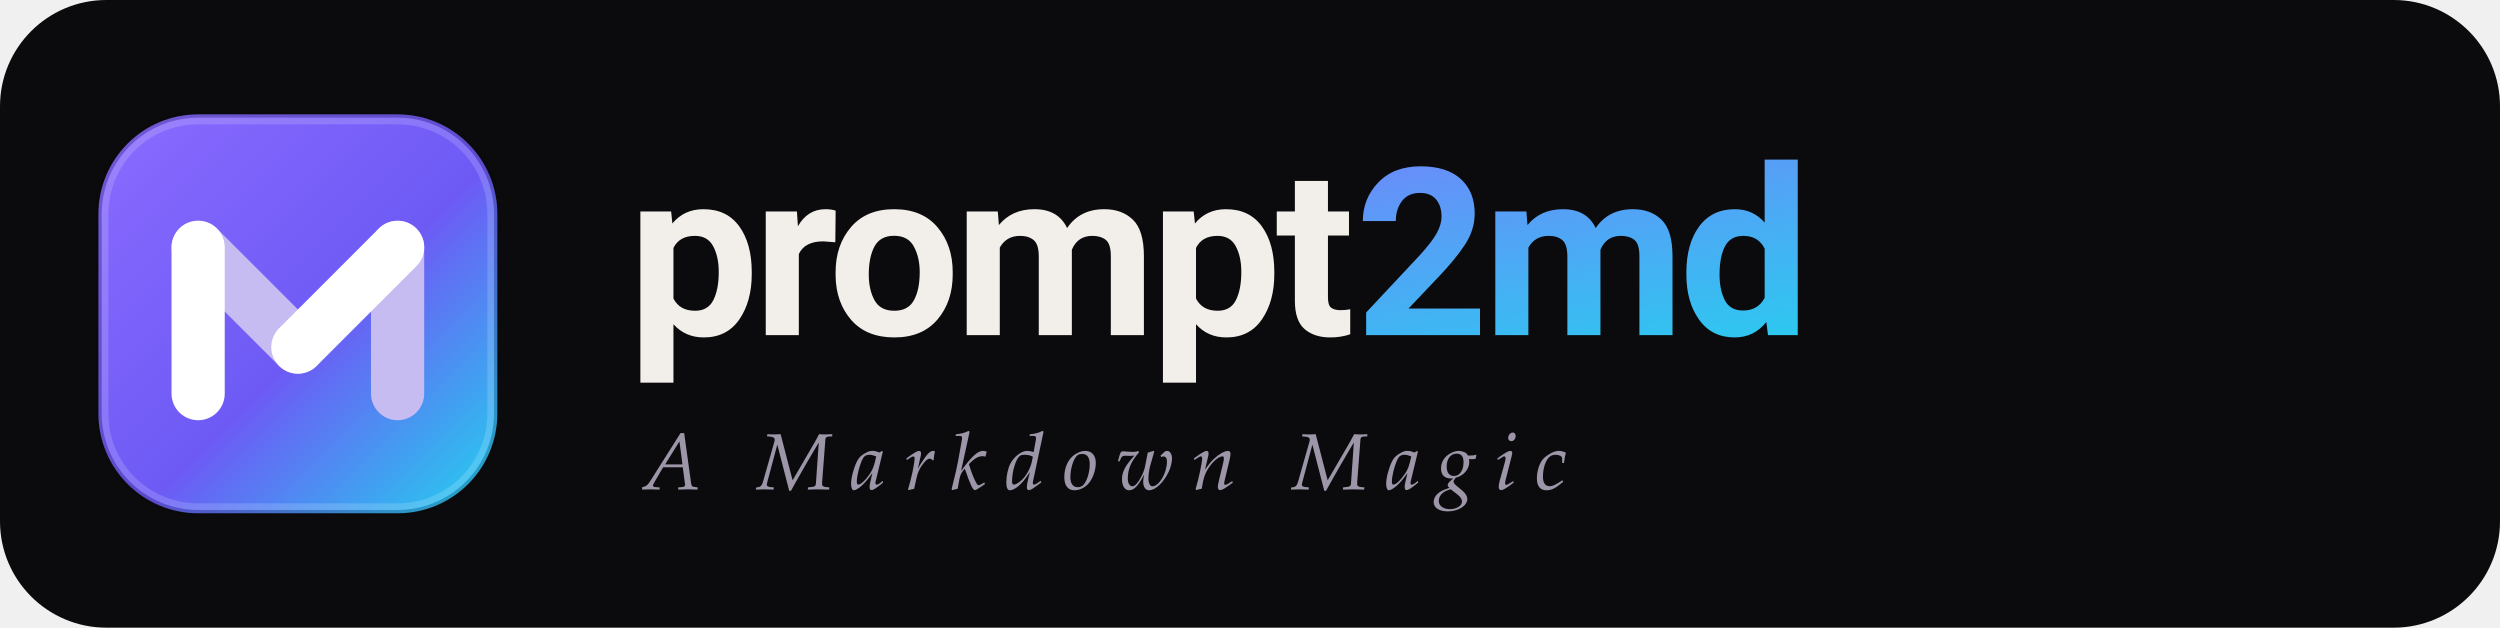
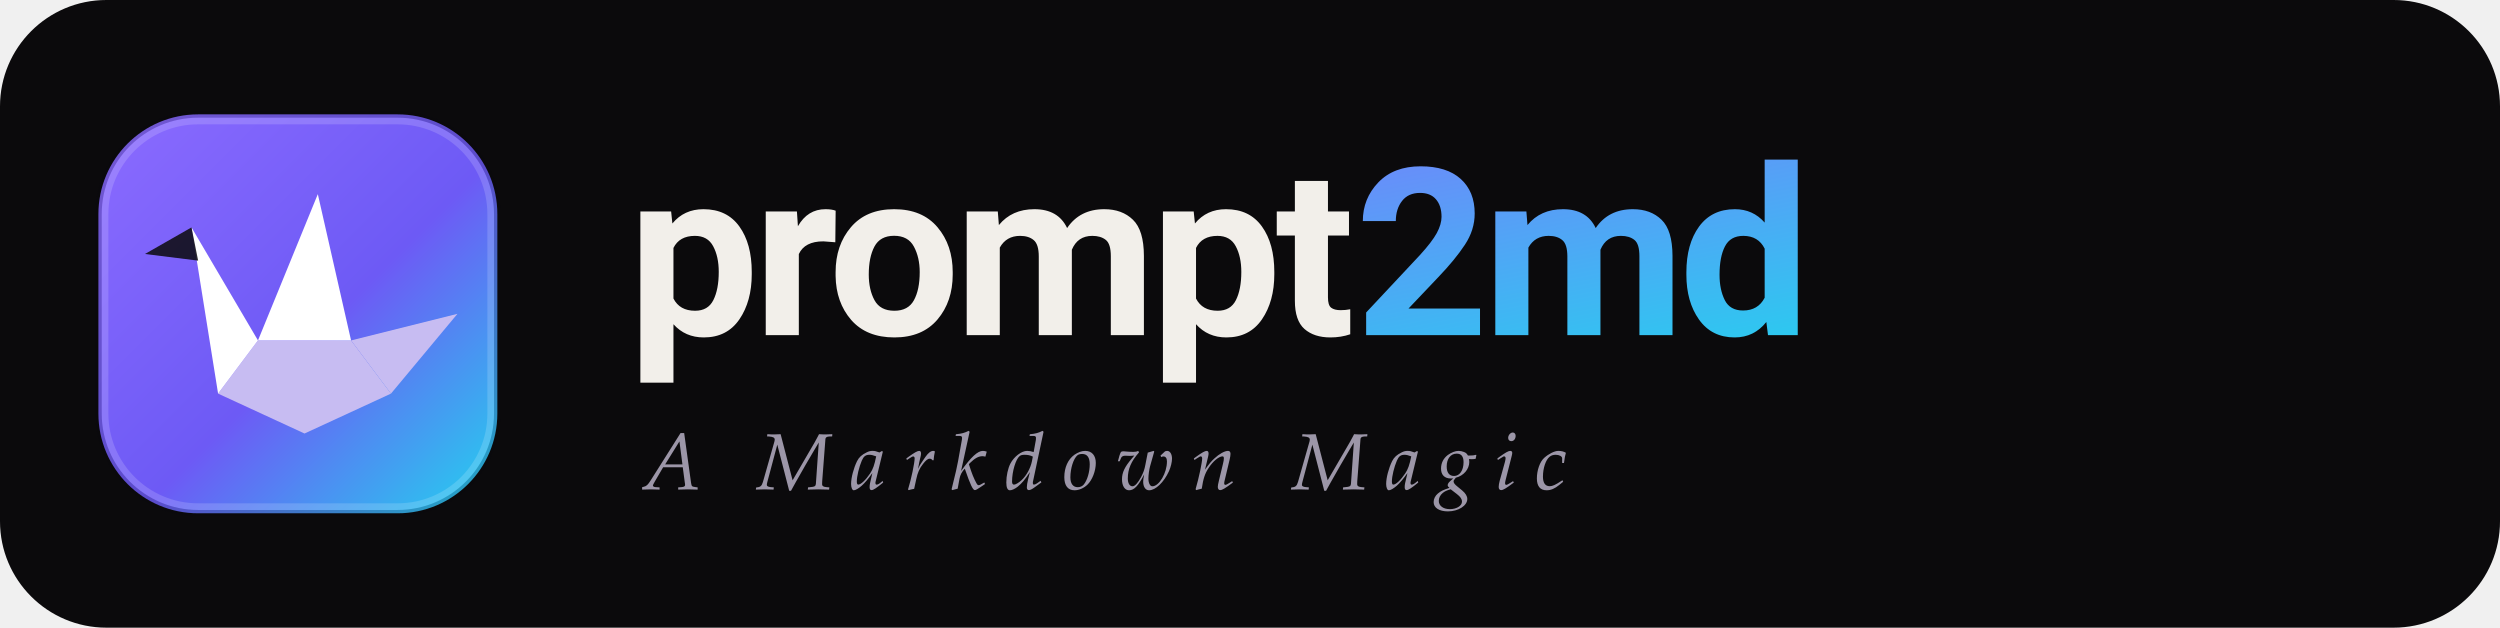
<svg xmlns="http://www.w3.org/2000/svg" width="470" height="118" viewBox="0 0 470 118" role="img" aria-label="prompt2md: A Markdown Magic">
  <defs>
    <linearGradient id="p2md-badge" x1="0" y1="0" x2="1" y2="1">
      <stop offset="0" stop-color="#8B6BFF" />
      <stop offset="0.55" stop-color="#6D5AF5" />
      <stop offset="1" stop-color="#22D3EE" />
    </linearGradient>
    <linearGradient id="p2md-word" x1="0" y1="0" x2="1" y2="1">
      <stop offset="0" stop-color="#8B6BFF" />
      <stop offset="1" stop-color="#22D3EE" />
    </linearGradient>
  </defs>
  <rect x="0" y="0" width="470" height="118" rx="20" fill="#0B0A0C" />
  <g transform="translate(16,19) scale(1.25)">
    <rect x="2" y="2" width="60" height="60" rx="15" fill="url(#p2md-badge)" />
    <rect x="3" y="3" width="58" height="58" rx="14" fill="none" stroke="#FFFFFF" stroke-opacity="0.16" />
    <rect x="2" y="2" width="60" height="60" rx="15" fill="none" stroke="#0B0A0C" stroke-opacity="0.18" />
-     <path d="M17 22L32 37M47 22V44" fill="none" stroke="#C7BCF2" stroke-width="8" stroke-linecap="round" />
-     <path d="M17 44V22M32 37L47 22" fill="none" stroke="#FFFFFF" stroke-width="8" stroke-linecap="round" />
+     <polygon points="20,44 26,36 40,36 46,44 33,50" fill="#C7BCF2" />
+     <polygon points="26,36 40,36 35,14" fill="#FFFFFF" />
+     <polygon points="20,44 26,36 16,19" fill="#FFFFFF" />
+     <polygon points="16,19 9,23 17,24" fill="#0B0A0C" fill-opacity="0.85" />
+     <polygon points="46,44 40,36 56,32" fill="#C7BCF2" />
  </g>
  <text x="118" y="63" font-family="'Segoe UI', system-ui, -apple-system, Roboto, 'Helvetica Neue', sans-serif" font-size="44" font-weight="700" letter-spacing="-1.2" fill="#F2EFEA">prompt<tspan fill="url(#p2md-word)">2md</tspan>
  </text>
  <text x="121" y="92" font-family="ui-serif, 'Iowan Old Style', 'Palatino Linotype', Palatino, Georgia, serif" font-size="15" font-style="italic" letter-spacing="3.4" fill="#9C96A8">A Markdown Magic</text>
</svg>
